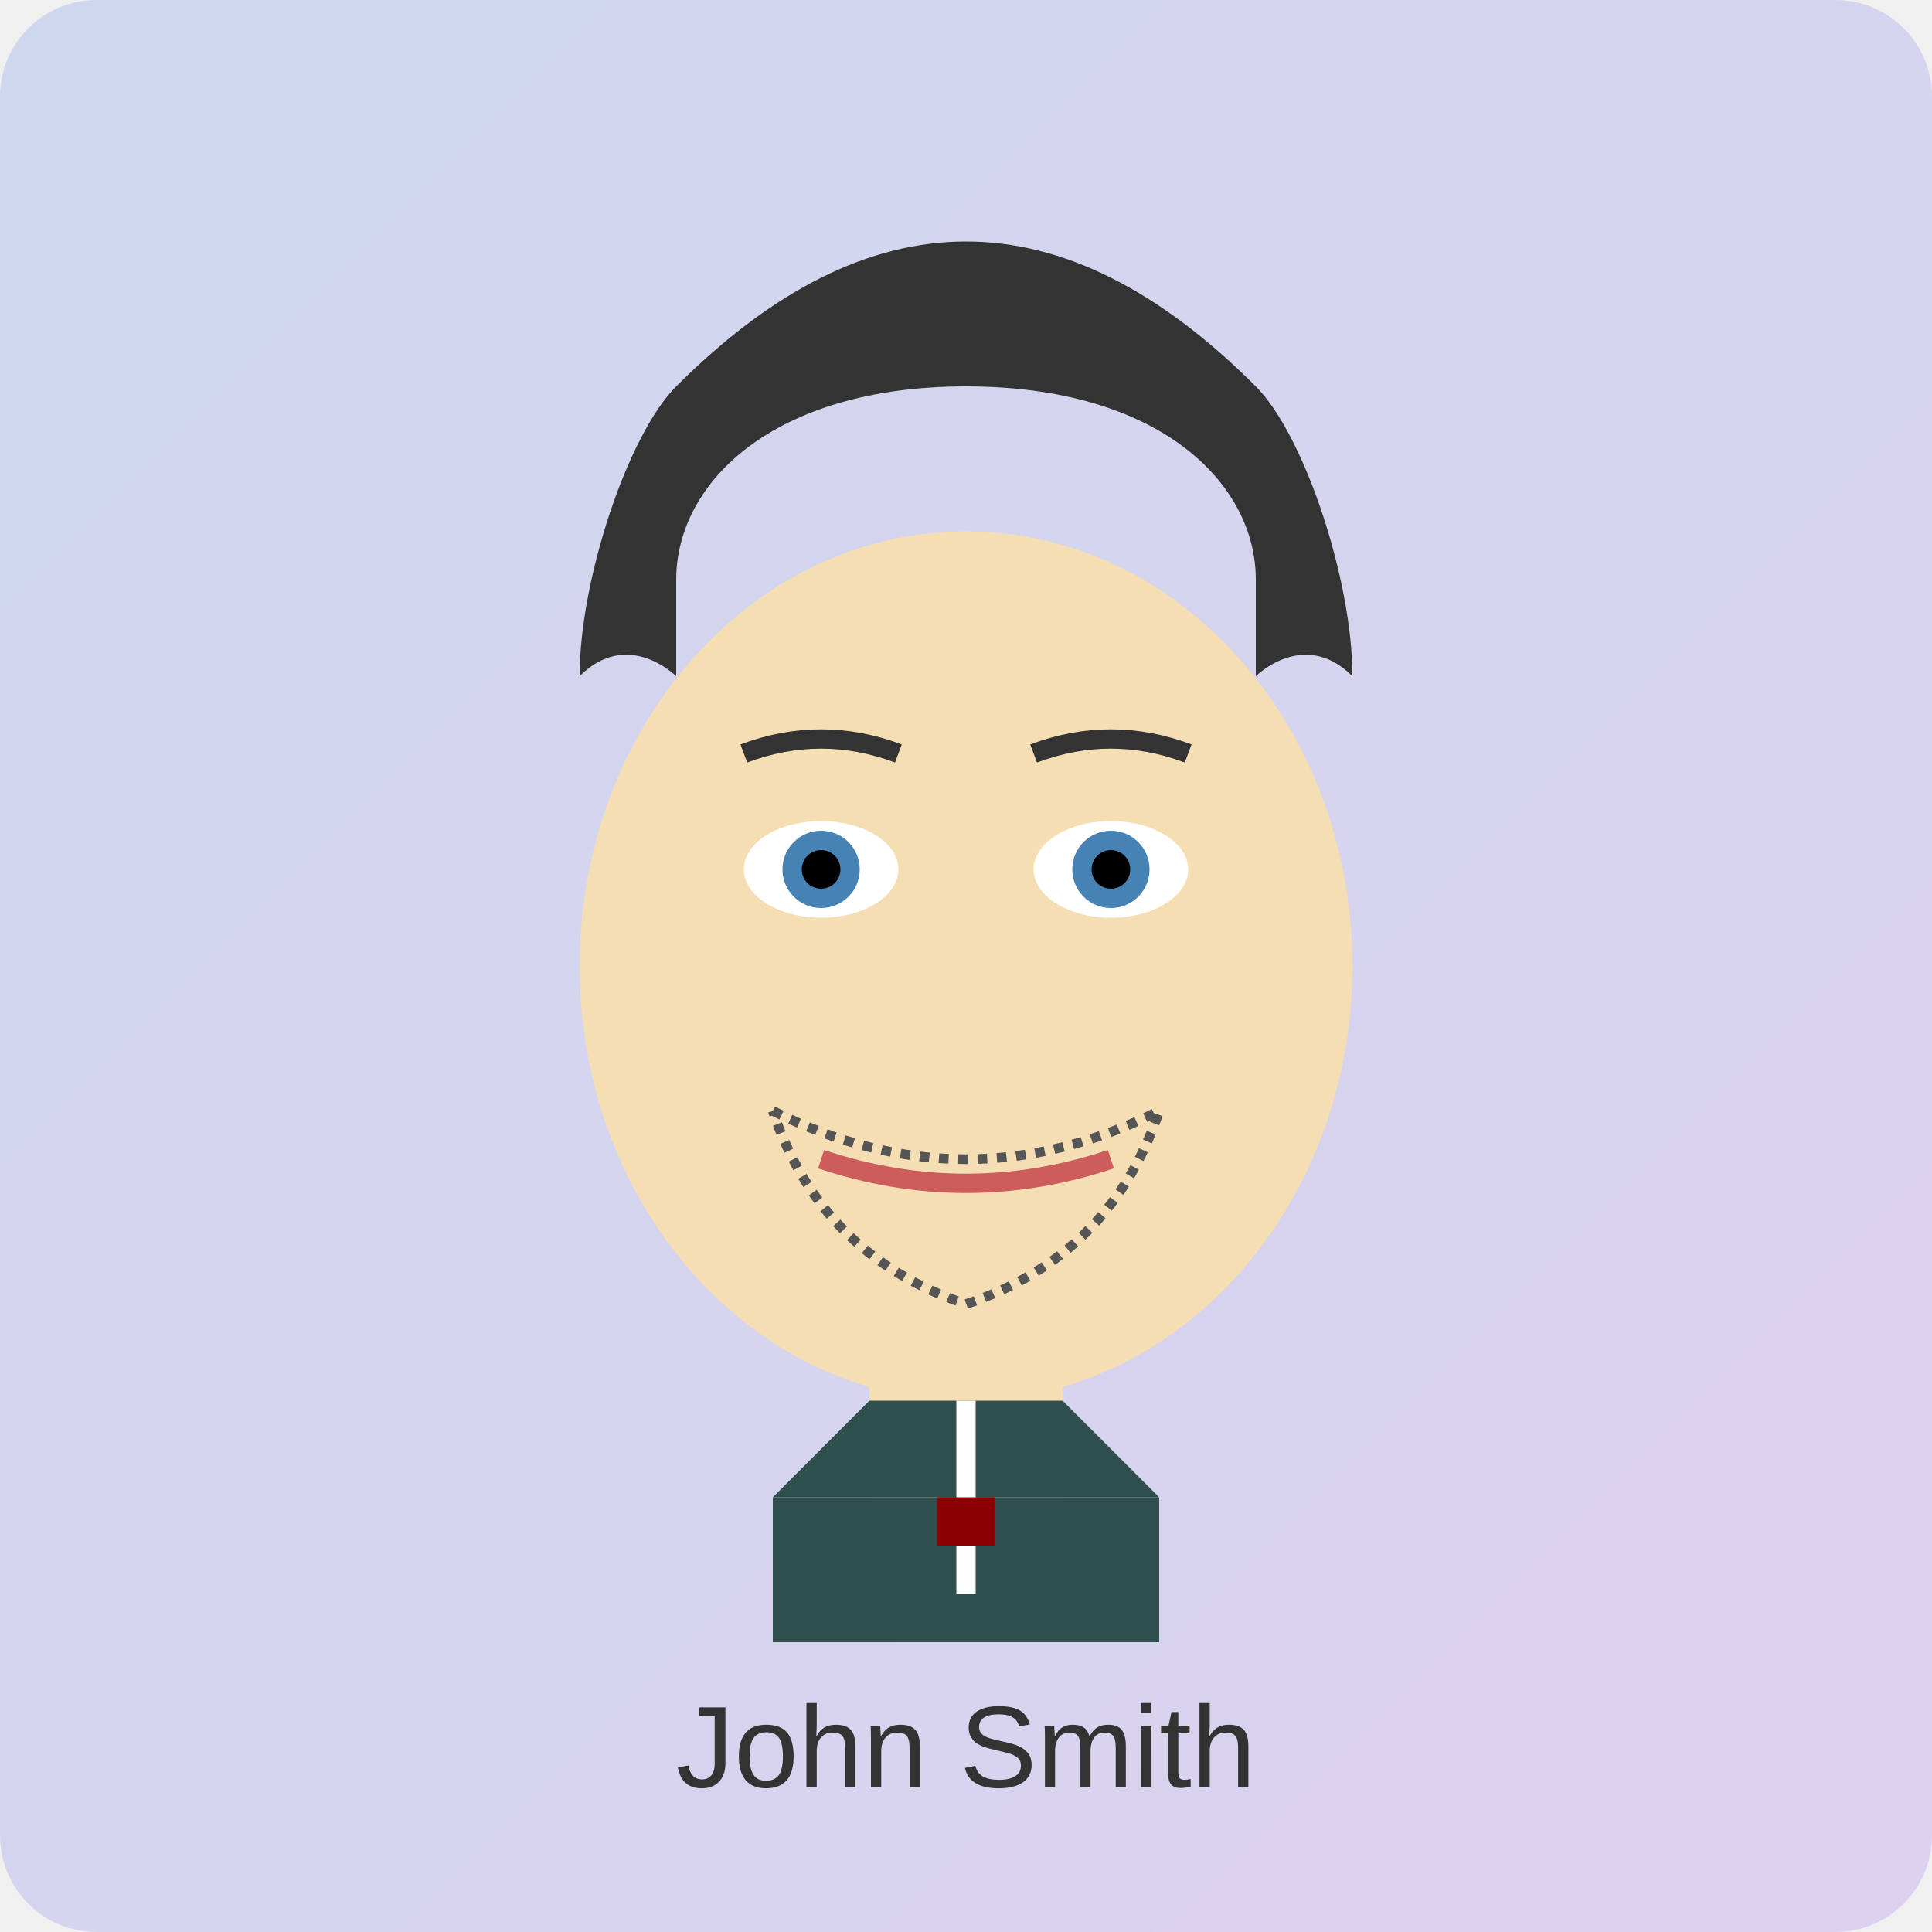
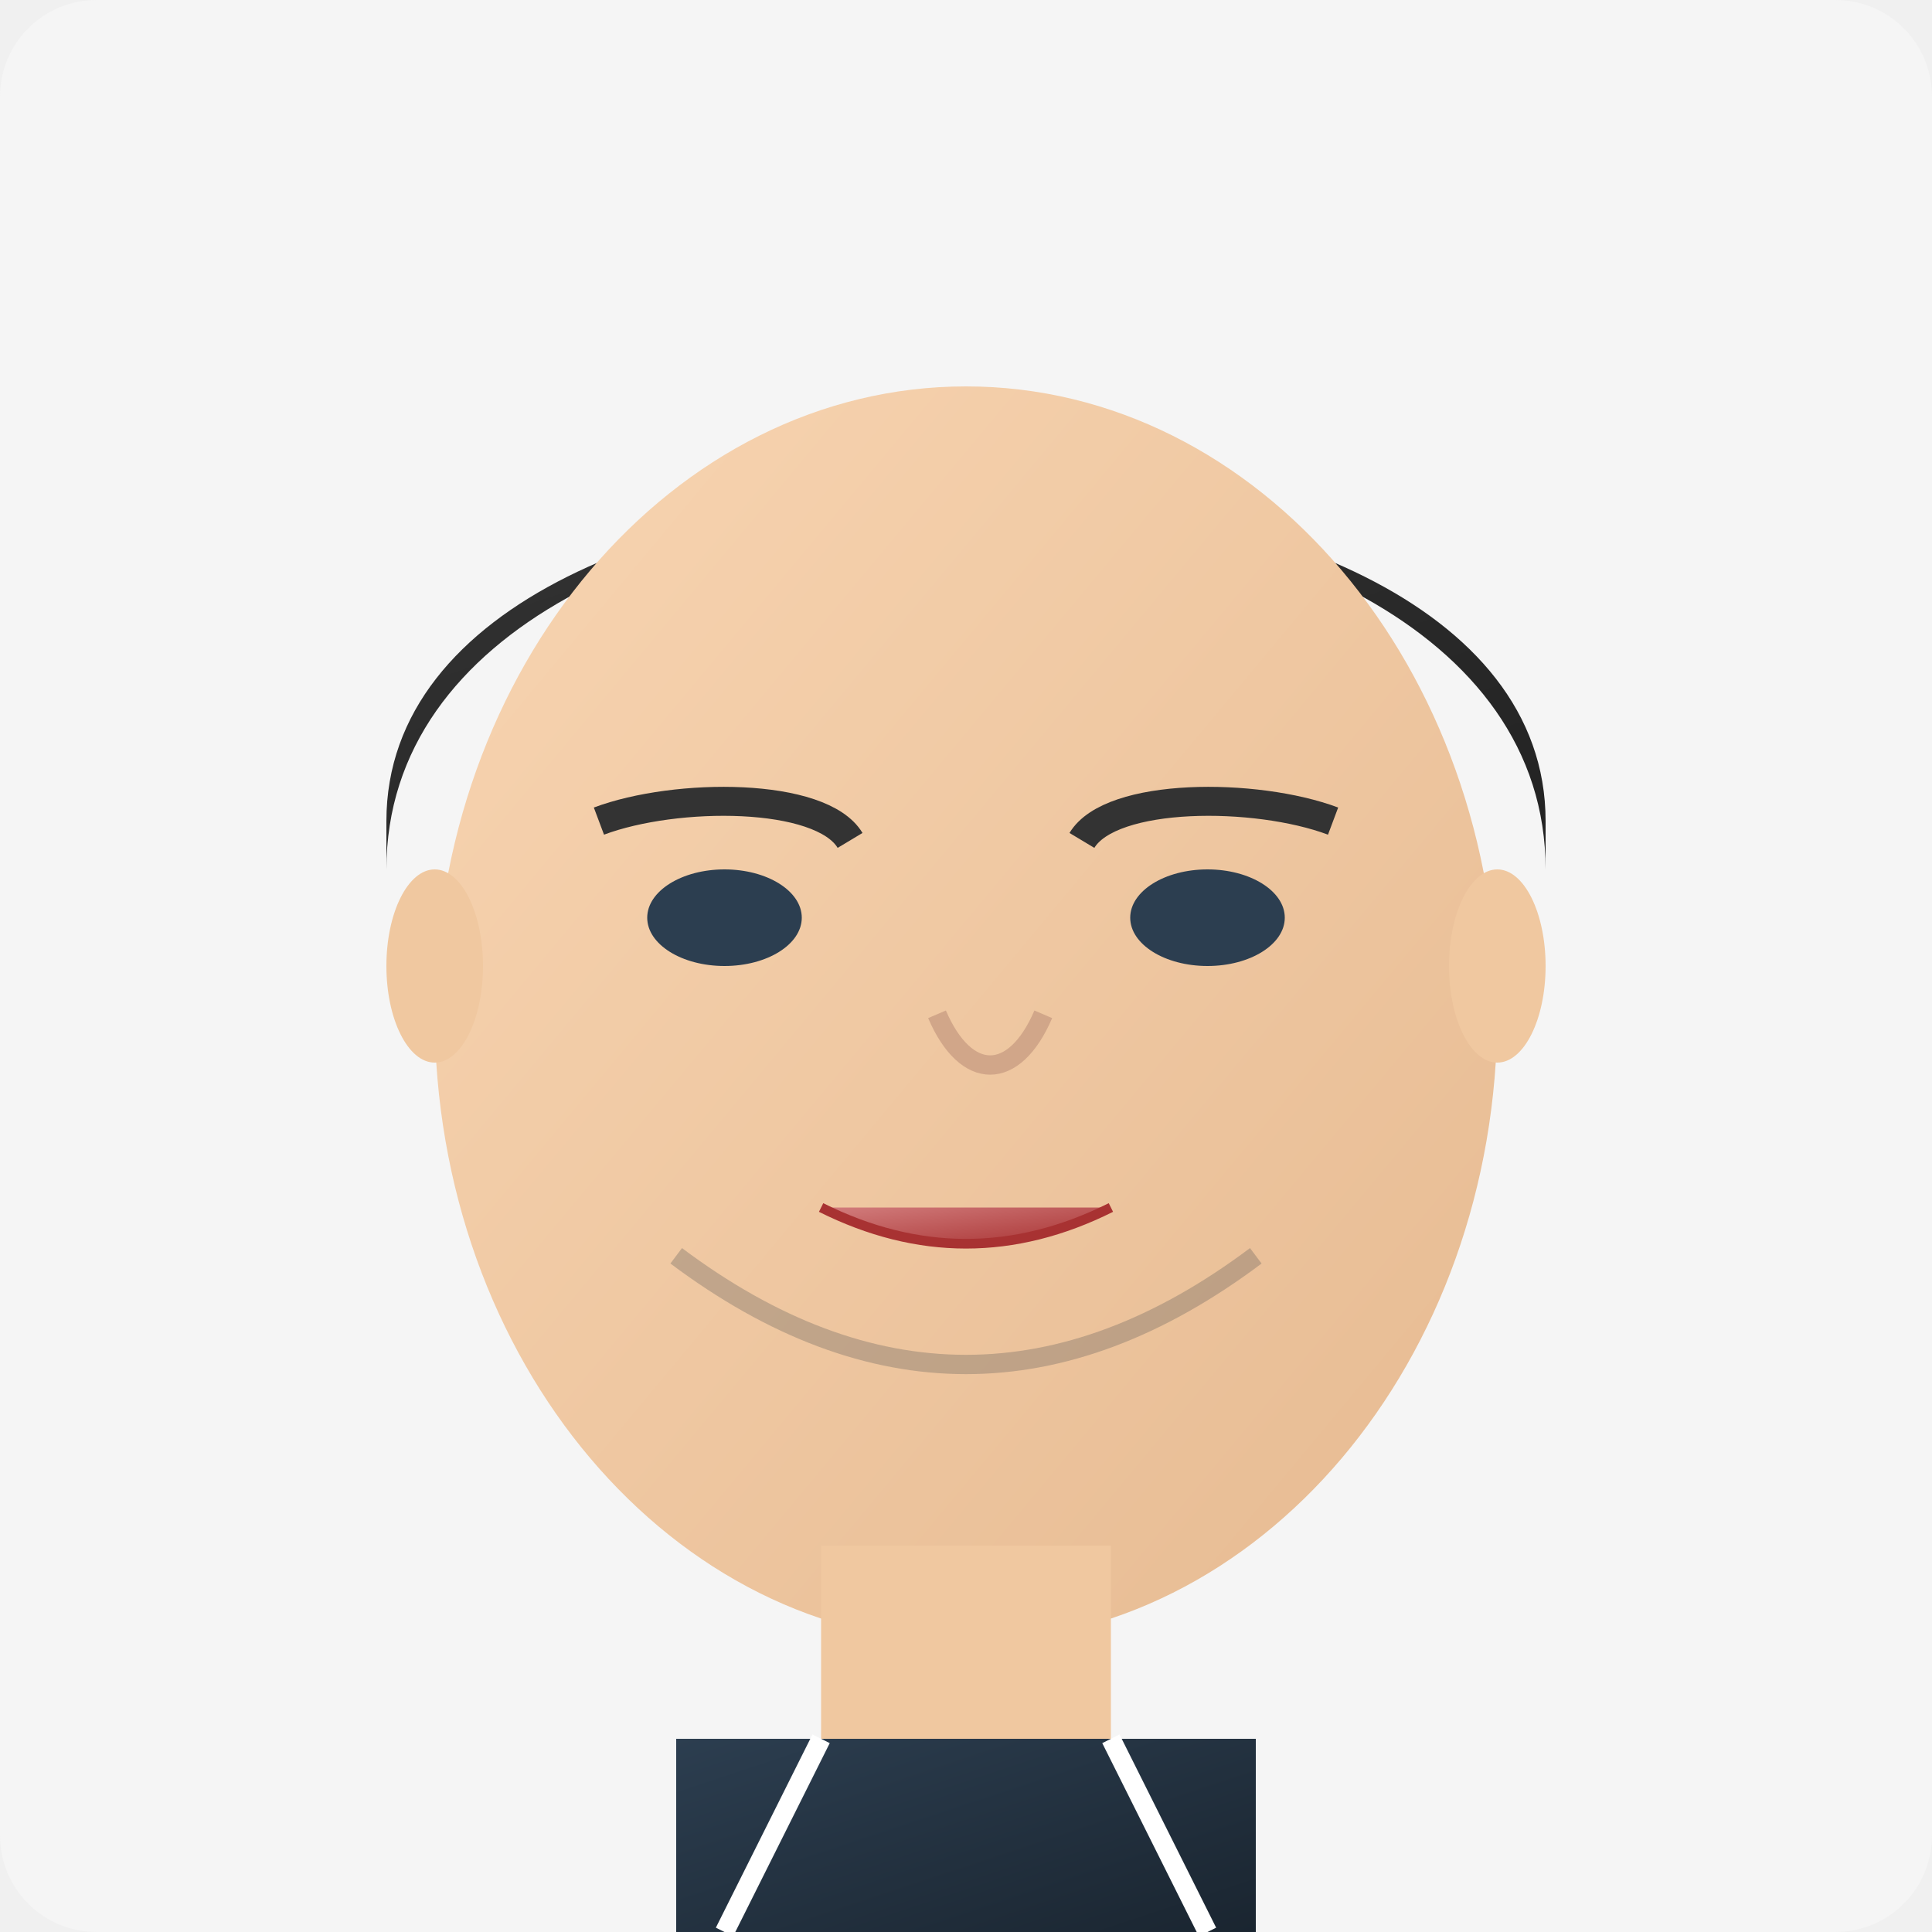
<svg xmlns="http://www.w3.org/2000/svg" width="200" height="200" viewBox="0 0 200 200">
  <defs>
-     <linearGradient id="avatar-gradient" x1="0%" y1="0%" x2="100%" y2="100%">
-       <stop offset="0%" stop-color="#4776E6" stop-opacity="0.2" />
-       <stop offset="100%" stop-color="#8E54E9" stop-opacity="0.2" />
+     <linearGradient id="face-gradient" x1="0%" y1="0%" x2="100%" y2="100%">
+       <stop offset="0%" stop-color="#f8d5b2" />
+       <stop offset="100%" stop-color="#e6ba91" />
+     </linearGradient>
+     <linearGradient id="hair-gradient" x1="0%" y1="0%" x2="100%" y2="100%">
+       <stop offset="0%" stop-color="#333333" />
+       <stop offset="100%" stop-color="#222222" />
+     </linearGradient>
+     <linearGradient id="lip-gradient" x1="0%" y1="0%" x2="100%" y2="100%">
+       <stop offset="0%" stop-color="#d27d7d" />
+       <stop offset="100%" stop-color="#a83232" />
+     </linearGradient>
+     <linearGradient id="suit-gradient" x1="0%" y1="0%" x2="100%" y2="100%">
+       <stop offset="0%" stop-color="#2c3e50" />
+       <stop offset="100%" stop-color="#1a2530" />
    </linearGradient>
  </defs>
-   <rect width="200" height="200" fill="url(#avatar-gradient)" rx="10" ry="10" />
-   <g transform="translate(50, 30)">
-     <path d="M20,30 C20,20 30,10 50,10 C70,10 80,20 80,30 C80,30 80,35 80,40 C80,40 85,35 90,40 C90,30 85,15 80,10 C70,0 60,-5 50,-5 C40,-5 30,0 20,10 C15,15 10,30 10,40 C15,35 20,40 20,40 C20,35 20,30 20,30 Z" fill="#333333" />
-     <ellipse cx="50" cy="70" rx="40" ry="45" fill="#F5DEB3" />
-     <ellipse cx="35" cy="60" rx="8" ry="5" fill="#FFFFFF" />
-     <ellipse cx="35" cy="60" rx="4" ry="4" fill="#4682B4" />
-     <ellipse cx="35" cy="60" rx="2" ry="2" fill="#000000" />
-     <ellipse cx="65" cy="60" rx="8" ry="5" fill="#FFFFFF" />
-     <ellipse cx="65" cy="60" rx="4" ry="4" fill="#4682B4" />
-     <ellipse cx="65" cy="60" rx="2" ry="2" fill="#000000" />
-     <path d="M27,48 Q35,45 43,48" fill="none" stroke="#333333" stroke-width="2" />
-     <path d="M57,48 Q65,45 73,48" fill="none" stroke="#333333" stroke-width="2" />
-     <path d="M50,65 L45,80 L55,80" fill="none" stroke="#F5DEB3" stroke-width="2" />
-     <path d="M35,90 Q50,95 65,90" fill="none" stroke="#CD5C5C" stroke-width="2" />
-     <path d="M30,85 Q50,95 70,85 Q65,100 50,105 Q35,100 30,85" fill="none" stroke="#555555" stroke-width="1" stroke-dasharray="1,1" />
-     <rect x="40" y="110" width="20" height="15" fill="#F5DEB3" />
-     <path d="M30,125 L40,115 L60,115 L70,125" fill="#2F4F4F" />
-     <path d="M30,125 L30,140 L70,140 L70,125" fill="#2F4F4F" />
-     <path d="M50,115 L50,135" fill="none" stroke="#FFFFFF" stroke-width="2" />
-     <rect x="47" y="125" width="6" height="5" fill="#8B0000" />
-   </g>
-   <text x="100" y="185" font-family="Arial" font-size="12" fill="#333" text-anchor="middle">John Smith</text>
+   <rect width="200" height="200" fill="#f5f5f5" rx="10" ry="10" />
+   <path d="M 40 85 C 40 40, 160 40, 160 85 L 160 90 C 160 40, 40 40, 40 90 L 40 85" fill="url(#hair-gradient)" />
+   <ellipse cx="100" cy="105" rx="55" ry="65" fill="url(#face-gradient)" />
+   <ellipse cx="75" cy="95" rx="8" ry="5" fill="#2c3e50" />
+   <ellipse cx="125" cy="95" rx="8" ry="5" fill="#2c3e50" />
+   <path d="M 62 85 C 70 82, 85 82, 88 87" stroke="#333333" stroke-width="3" fill="none" />
+   <path d="M 112 87 C 115 82, 130 82, 138 85" stroke="#333333" stroke-width="3" fill="none" />
+   <path d="M 97 105 C 100 112, 105 112, 108 105" stroke="#d1a689" stroke-width="2" fill="none" />
+   <path d="M 85 125 C 95 130, 105 130, 115 125" stroke="#a83232" stroke-width="1" fill="url(#lip-gradient)" />
+   <ellipse cx="45" cy="100" rx="5" ry="10" fill="#f0c8a0" />
+   <ellipse cx="155" cy="100" rx="5" ry="10" fill="#f0c8a0" />
+   <path d="M 85 160 L 85 180 L 115 180 L 115 160" fill="#f0c8a0" />
+   <path d="M 70 130 C 90 145, 110 145, 130 130" stroke="#555555" stroke-width="2" stroke-opacity="0.3" fill="none" />
+   <path d="M 70 180 L 70 200 L 130 200 L 130 180" fill="url(#suit-gradient)" />
+   <path d="M 85 180 L 75 200" stroke="white" stroke-width="2" />
+   <path d="M 115 180 L 125 200" stroke="white" stroke-width="2" />
</svg>
